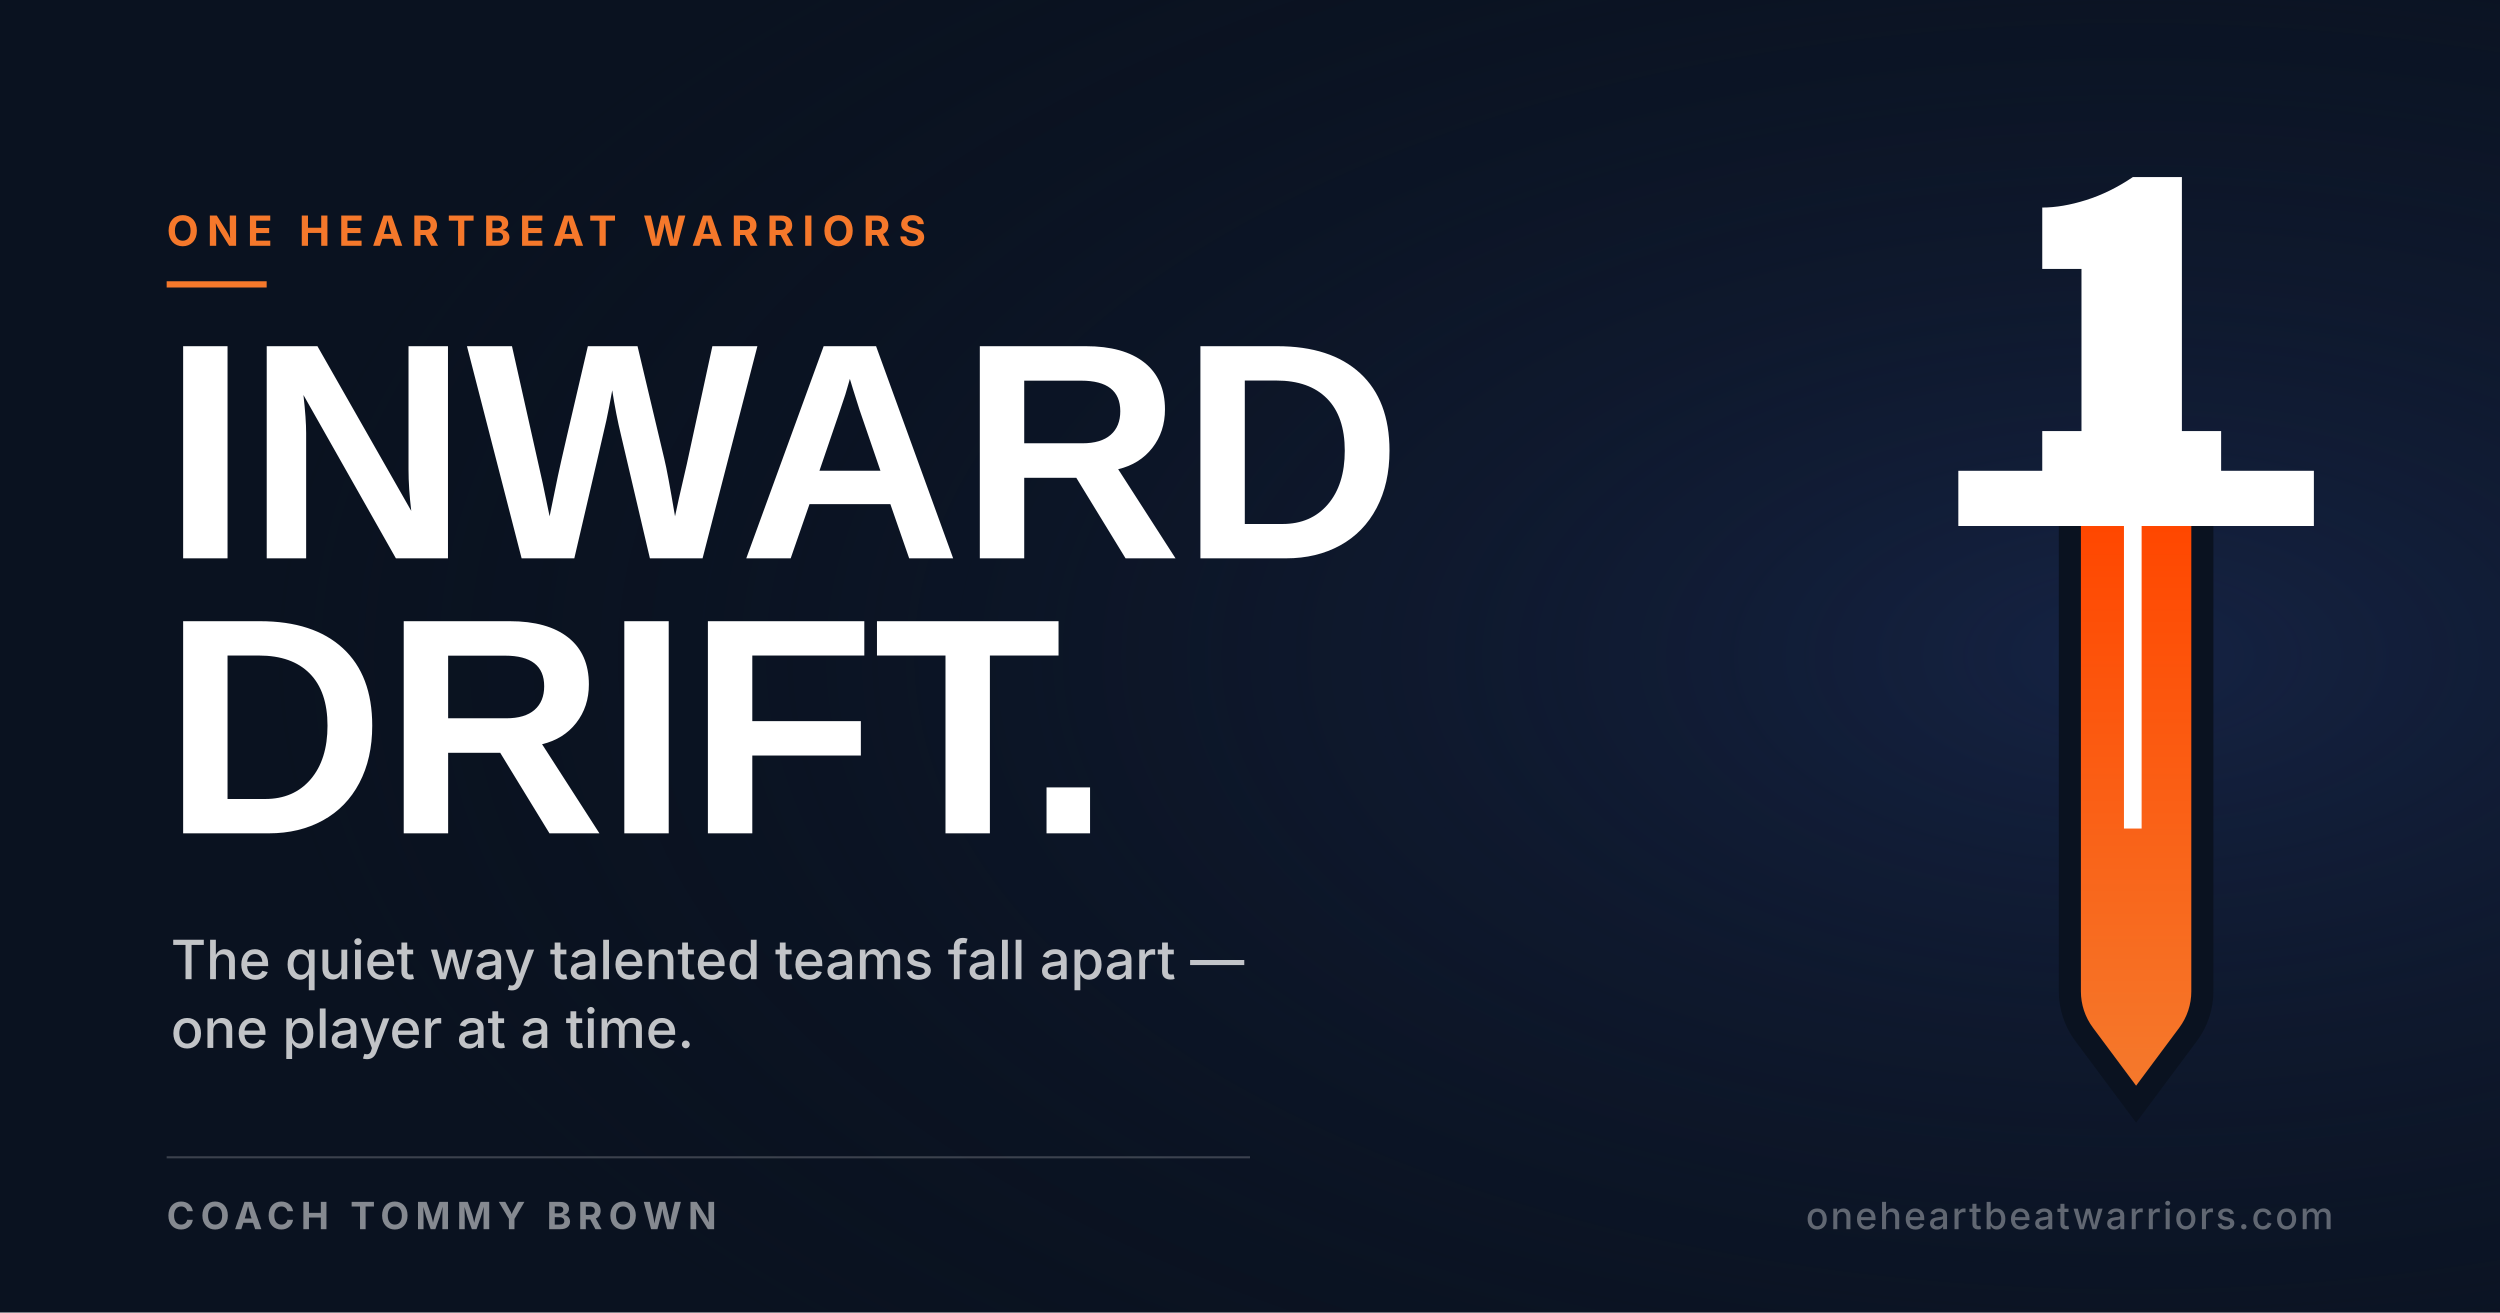
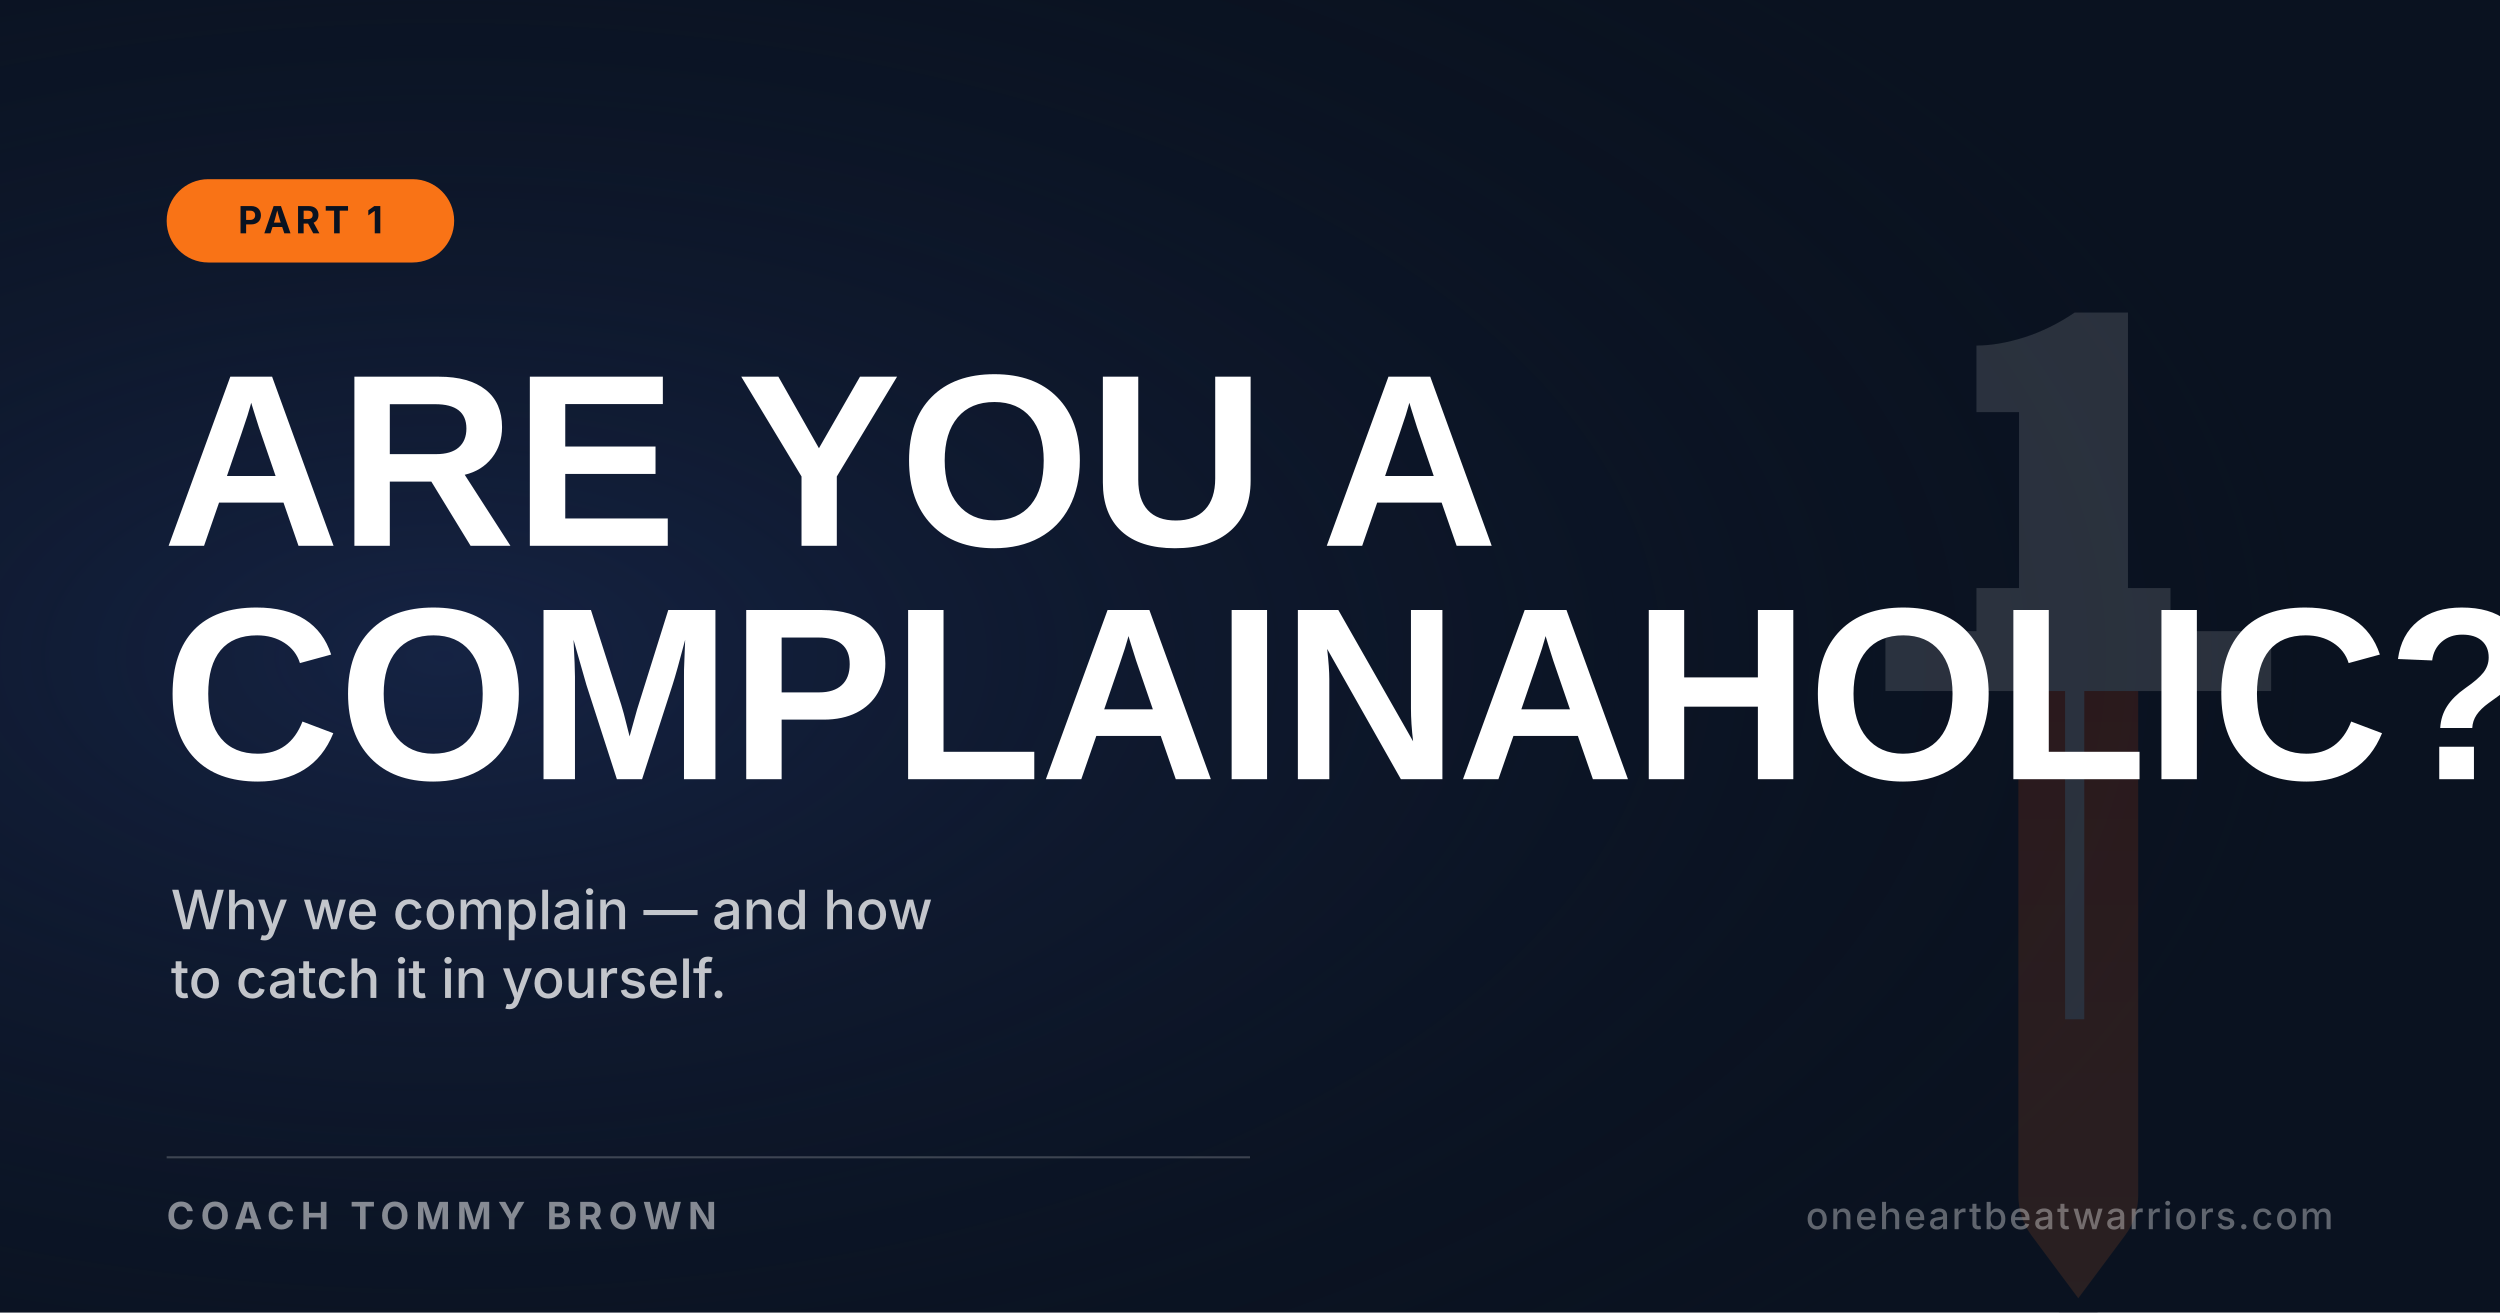
<svg xmlns="http://www.w3.org/2000/svg" width="1200" height="630" viewBox="0 0 1200 630">
  <defs>
-     <radialGradient id="bgGlow" cx="85%" cy="50%" r="75%">
+     <radialGradient id="bgGlow" cx="18%" cy="50%" r="75%">
      <stop offset="0%" stop-color="#1a2a52" stop-opacity="0.7" />
      <stop offset="100%" stop-color="#0a1220" stop-opacity="0" />
    </radialGradient>
    <linearGradient id="swordGrad" x1="80.5" y1="407.256" x2="80.5" y2="158.256" gradientUnits="userSpaceOnUse">
      <stop stop-color="#F5782B" />
      <stop offset="1" stop-color="#FF4700" />
    </linearGradient>
    <linearGradient id="numGrad" x1="0" y1="0" x2="0" y2="1">
      <stop stop-color="#FB923C" />
      <stop offset="1" stop-color="#F5782B" />
    </linearGradient>
  </defs>
  <rect width="1200" height="630" fill="#0A1220" />
  <rect width="1200" height="630" fill="url(#bgGlow)" />
-   <g transform="translate(940, 85) scale(1.06)" opacity="1">
+   <g transform="translate(905, 150) scale(1.15)" opacity="0.13">
    <path d="M38 146V115.017H55.765V41.593H38V13.794C44.063 13.794 50.689 12.662 57.88 10.398C65.07 8.135 72.12 4.669 79.029 0H101.235V115.017H119V146H38Z" fill="#FFFFFF" />
    <path d="M110.5 150.756V368.747C110.5 375.739 108.245 382.545 104.07 388.154L86.517 411.735L80.5 419.817L74.483 411.735L56.93 388.154C52.755 382.545 50.5 375.739 50.5 368.747V150.756H110.5Z" fill="url(#swordGrad)" stroke="#0A1220" stroke-width="10" />
    <path d="M0 133H161V145.5V158H0V145.5V133Z" fill="#FFFFFF" />
    <rect x="75" y="154" width="8" height="141" fill="#FFFFFF" />
  </g>
-   <text x="80" y="118" font-family="Inter, Helvetica, Arial, sans-serif" font-size="20" font-weight="700" letter-spacing="4" fill="#F5782B">ONE HEARTBEAT WARRIORS</text>
-   <rect x="80" y="135" width="48" height="3" fill="#F5782B" />
-   <text x="78" y="268" font-family="Barlow Condensed, Impact, Arial, sans-serif" font-size="148" font-weight="900" letter-spacing="-1" fill="#FFFFFF">INWARD</text>
-   <text x="78" y="400" font-family="Barlow Condensed, Impact, Arial, sans-serif" font-size="148" font-weight="900" letter-spacing="-1" fill="#FFFFFF">DRIFT.</text>
-   <text x="82" y="470" font-family="Inter, Helvetica, Arial, sans-serif" font-size="26" font-weight="500" fill="#FFFFFF" fill-opacity="0.75">The quiet way talented teams fall apart —</text>
-   <text x="82" y="503" font-family="Inter, Helvetica, Arial, sans-serif" font-size="26" font-weight="500" fill="#FFFFFF" fill-opacity="0.75">one player at a time.</text>
+   <rect x="80" y="86" width="138" height="40" rx="20" fill="#F97316" />
+   <text x="149" y="112" text-anchor="middle" font-family="Inter, Helvetica, Arial, sans-serif" font-size="18" font-weight="700" letter-spacing="2" fill="#0A1220">PART 1</text>
+   <text x="78" y="262" font-family="Barlow Condensed, Impact, Arial, sans-serif" font-size="118" font-weight="900" letter-spacing="-1" fill="#FFFFFF">ARE YOU A</text>
+   <text x="78" y="374" font-family="Barlow Condensed, Impact, Arial, sans-serif" font-size="118" font-weight="900" letter-spacing="-1" fill="#FFFFFF">COMPLAINAHOLIC?</text>
+   <text x="82" y="446" font-family="Inter, Helvetica, Arial, sans-serif" font-size="26" font-weight="500" fill="#FFFFFF" fill-opacity="0.75">Why we complain — and how</text>
+   <text x="82" y="479" font-family="Inter, Helvetica, Arial, sans-serif" font-size="26" font-weight="500" fill="#FFFFFF" fill-opacity="0.75">to catch it in yourself.</text>
  <rect x="80" y="555" width="520" height="1" fill="#FFFFFF" fill-opacity="0.2" />
  <text x="80" y="590" font-family="Inter, Helvetica, Arial, sans-serif" font-size="18" font-weight="700" letter-spacing="3" fill="#FFFFFF" fill-opacity="0.5">COACH TOMMY BROWN</text>
  <text x="1120" y="590" text-anchor="end" font-family="Inter, Helvetica, Arial, sans-serif" font-size="18" font-weight="500" letter-spacing="1" fill="#FFFFFF" fill-opacity="0.35">oneheartbeatwarriors.com</text>
</svg>
